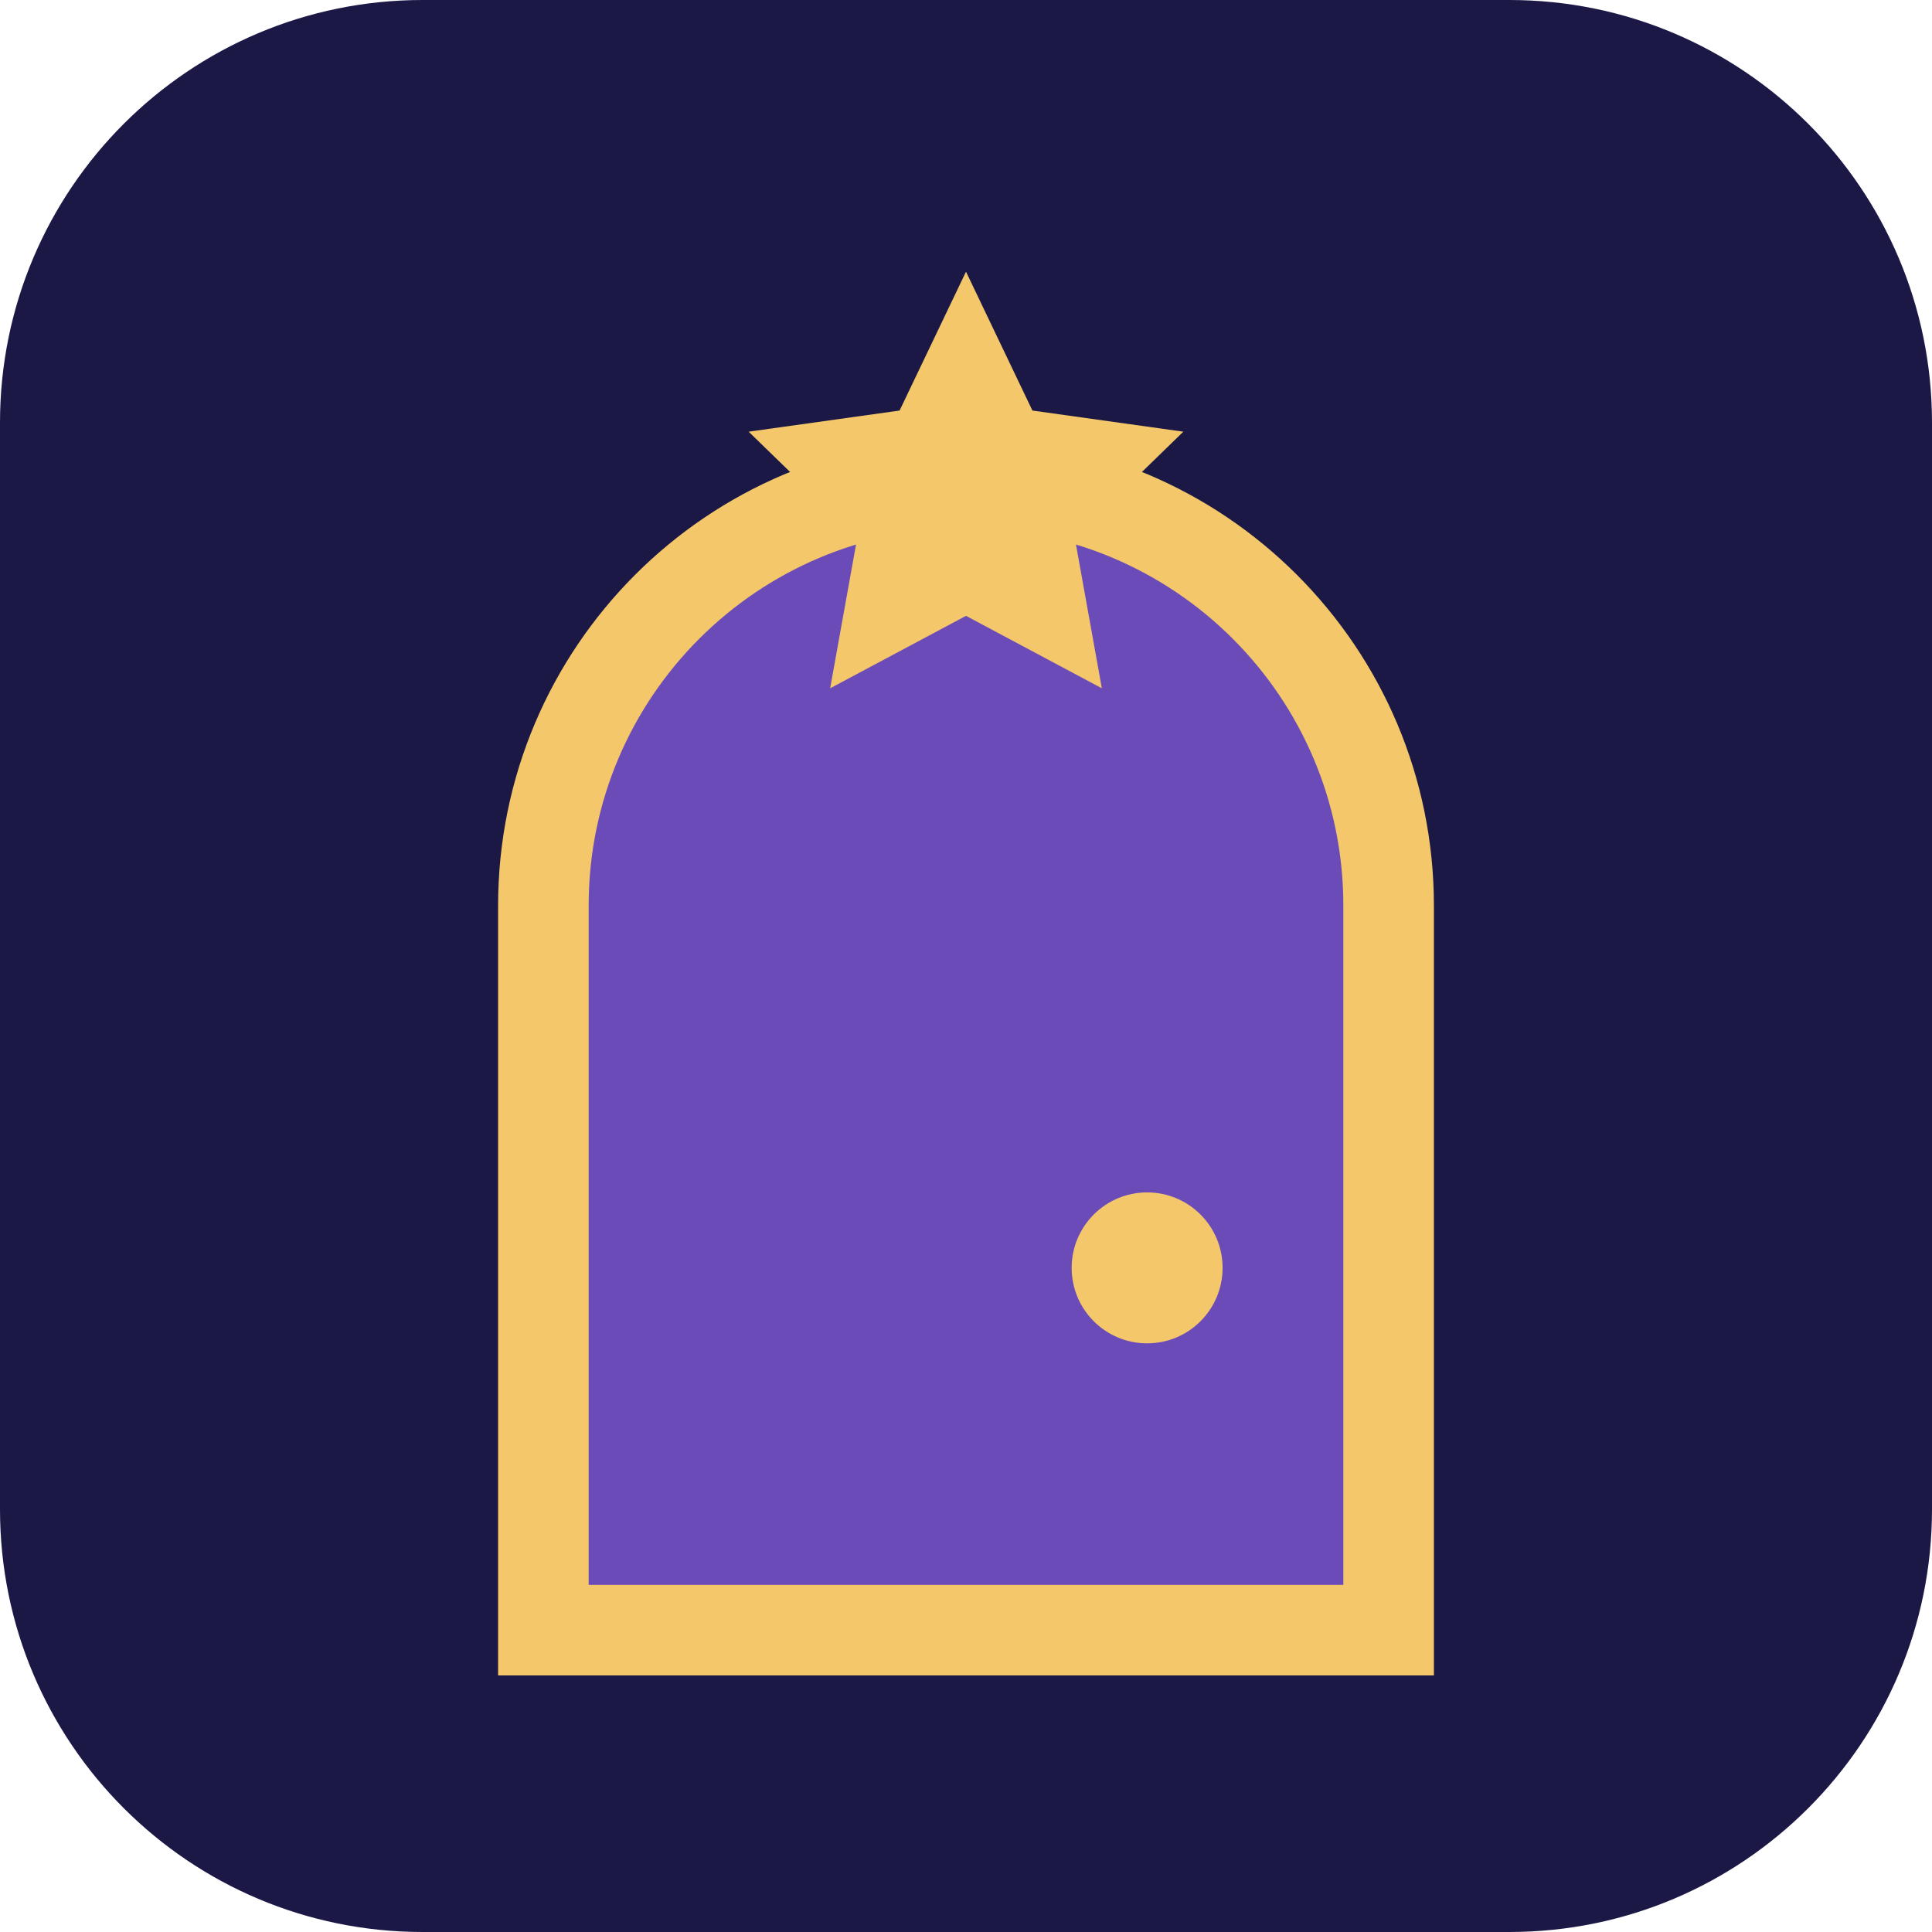
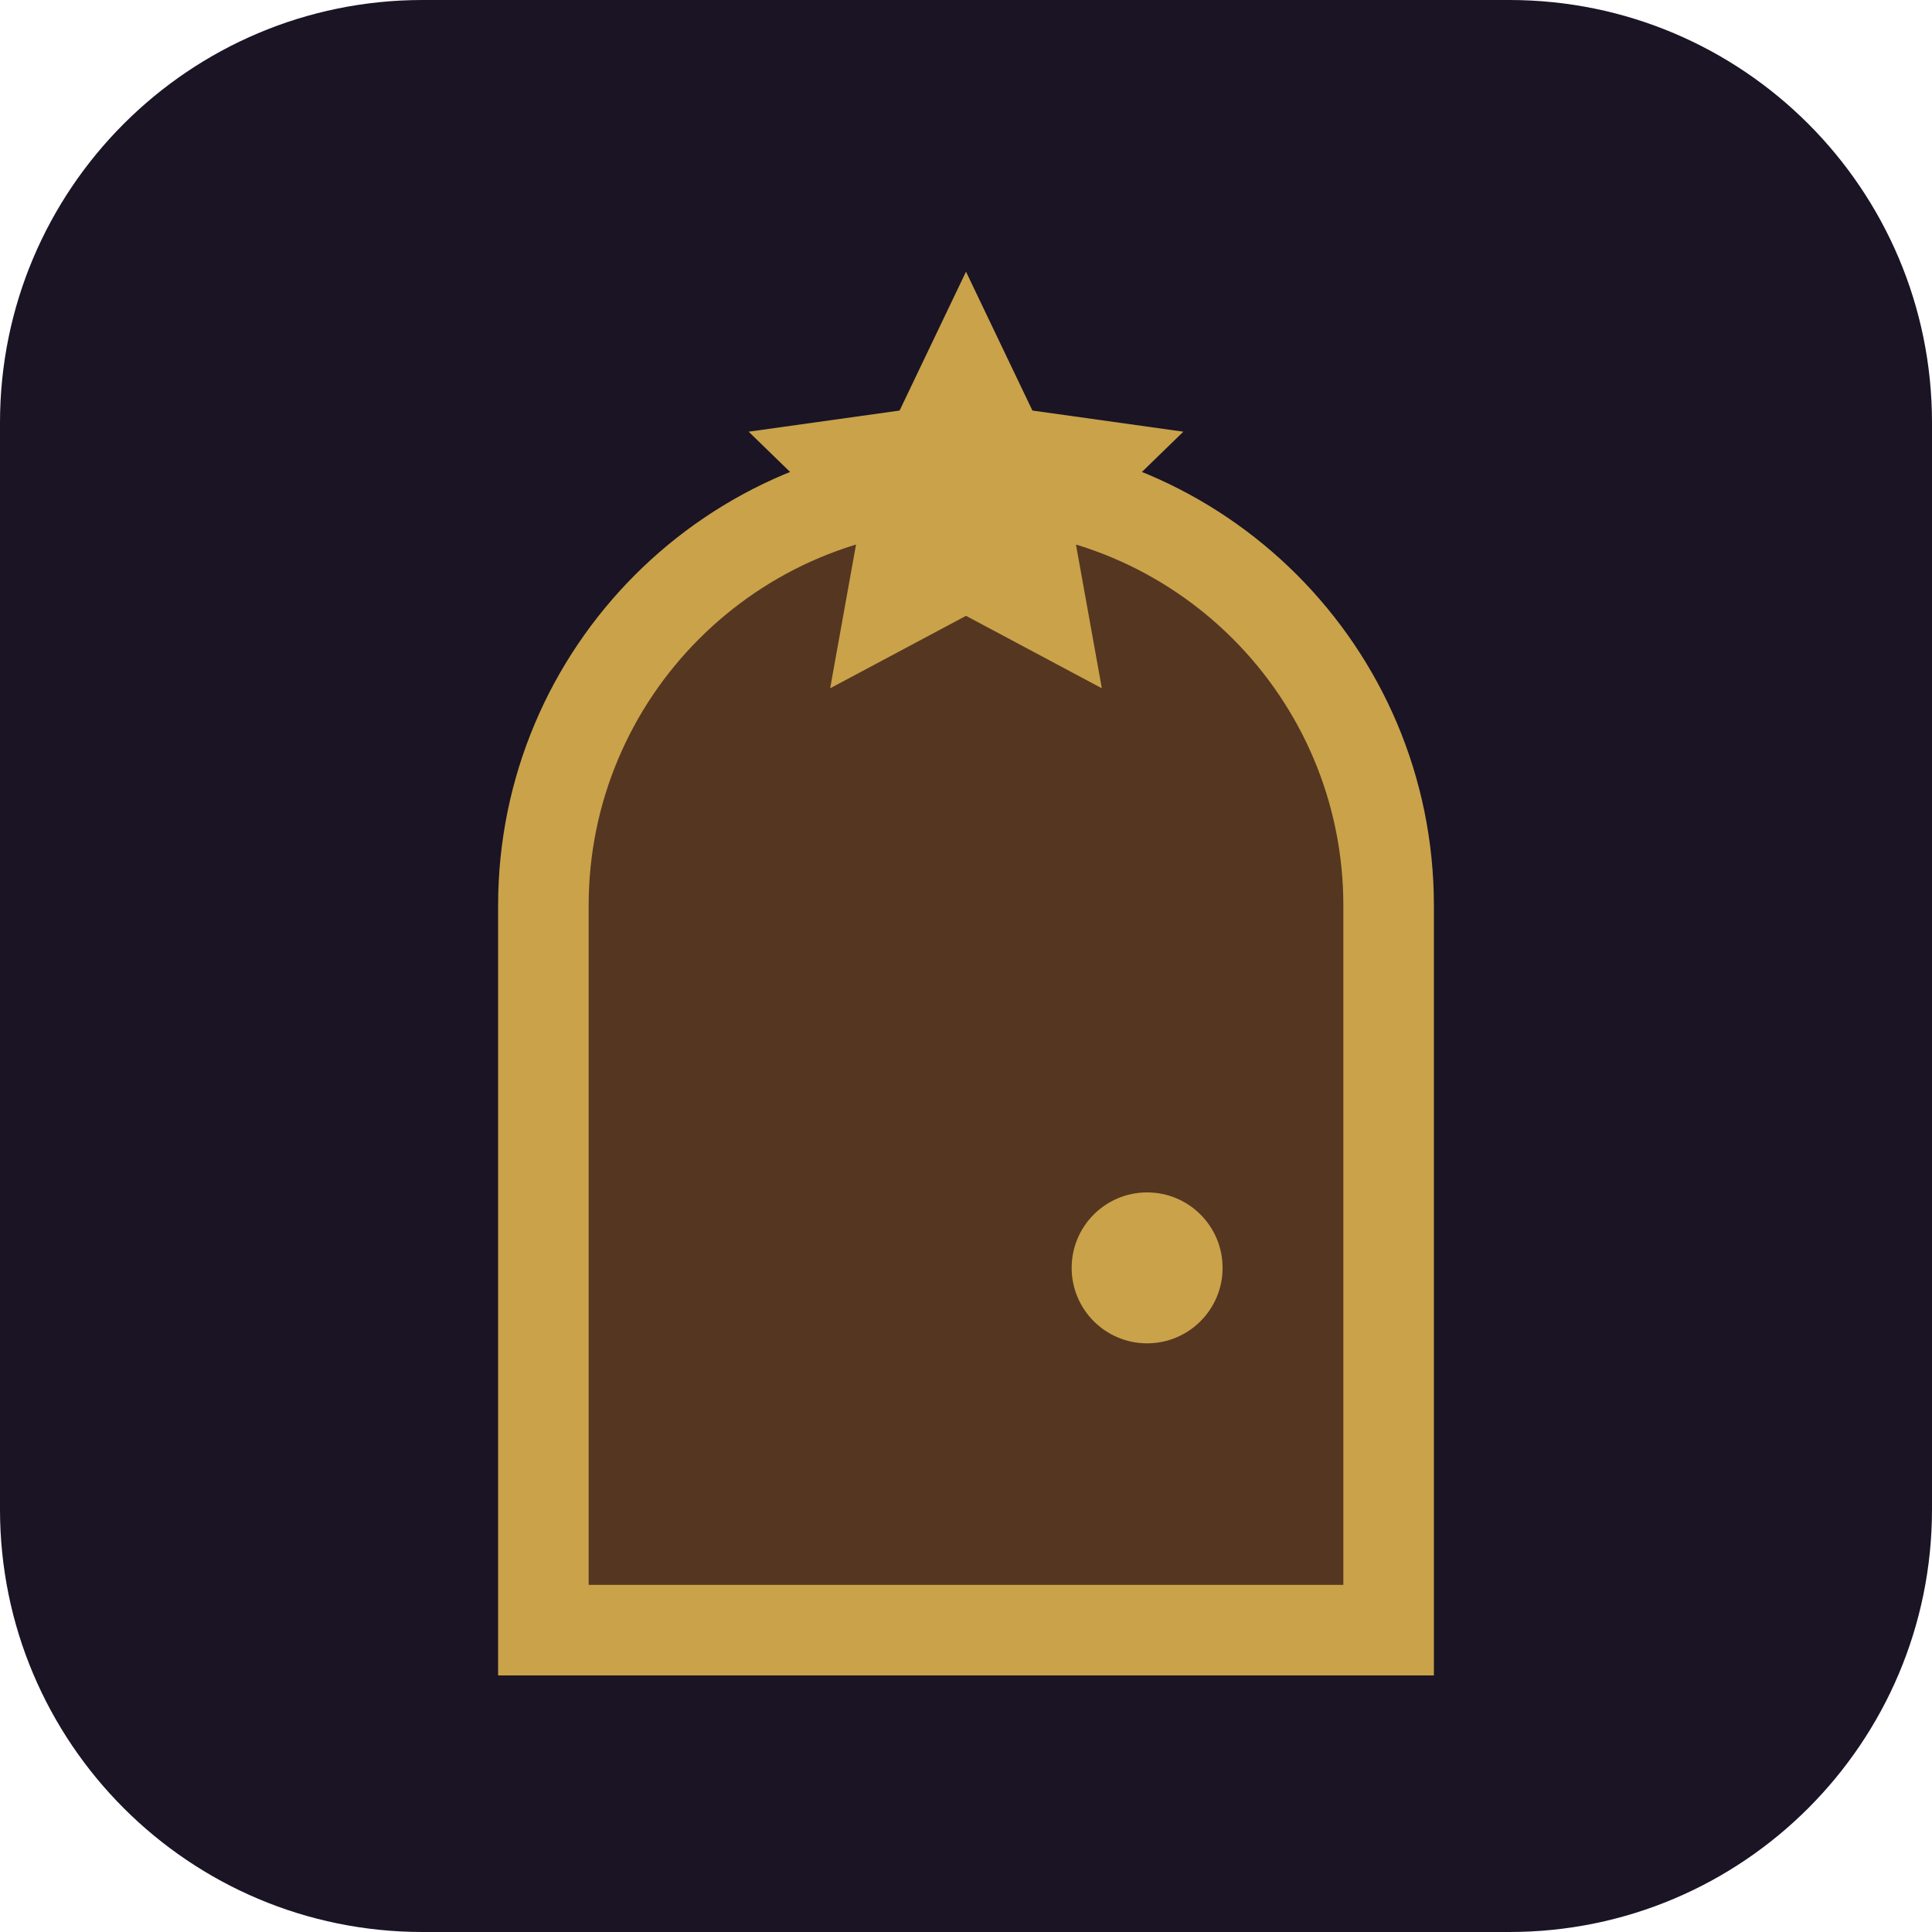
<svg xmlns="http://www.w3.org/2000/svg" viewBox="0 0 64 64">
-   <rect width="64" height="64" rx="14" fill="#1b1846" />
-   <path d="M18 54V30a14 14 0 0 1 28 0v24z" fill="#6b4bb8" stroke="#f4c86a" stroke-width="3" />
-   <circle cx="38" cy="42" r="2.5" fill="#f4c86a" />
-   <path d="M32 9l2.2 4.6 5 .7-3.6 3.5.9 5-4.5-2.4-4.5 2.4.9-5-3.6-3.5 5-.7z" fill="#f4c86a" />
+   <rect width="64" height="64" rx="14" fill="#1a1424" />
+   <path d="M18 54V30a14 14 0 0 1 28 0v24z" fill="#553620" stroke="#c9a24a" stroke-width="3" />
+   <circle cx="38" cy="42" r="2.5" fill="#c9a24a" />
+   <path d="M32 9l2.2 4.6 5 .7-3.6 3.5.9 5-4.5-2.4-4.5 2.4.9-5-3.6-3.5 5-.7z" fill="#c9a24a" />
</svg>
